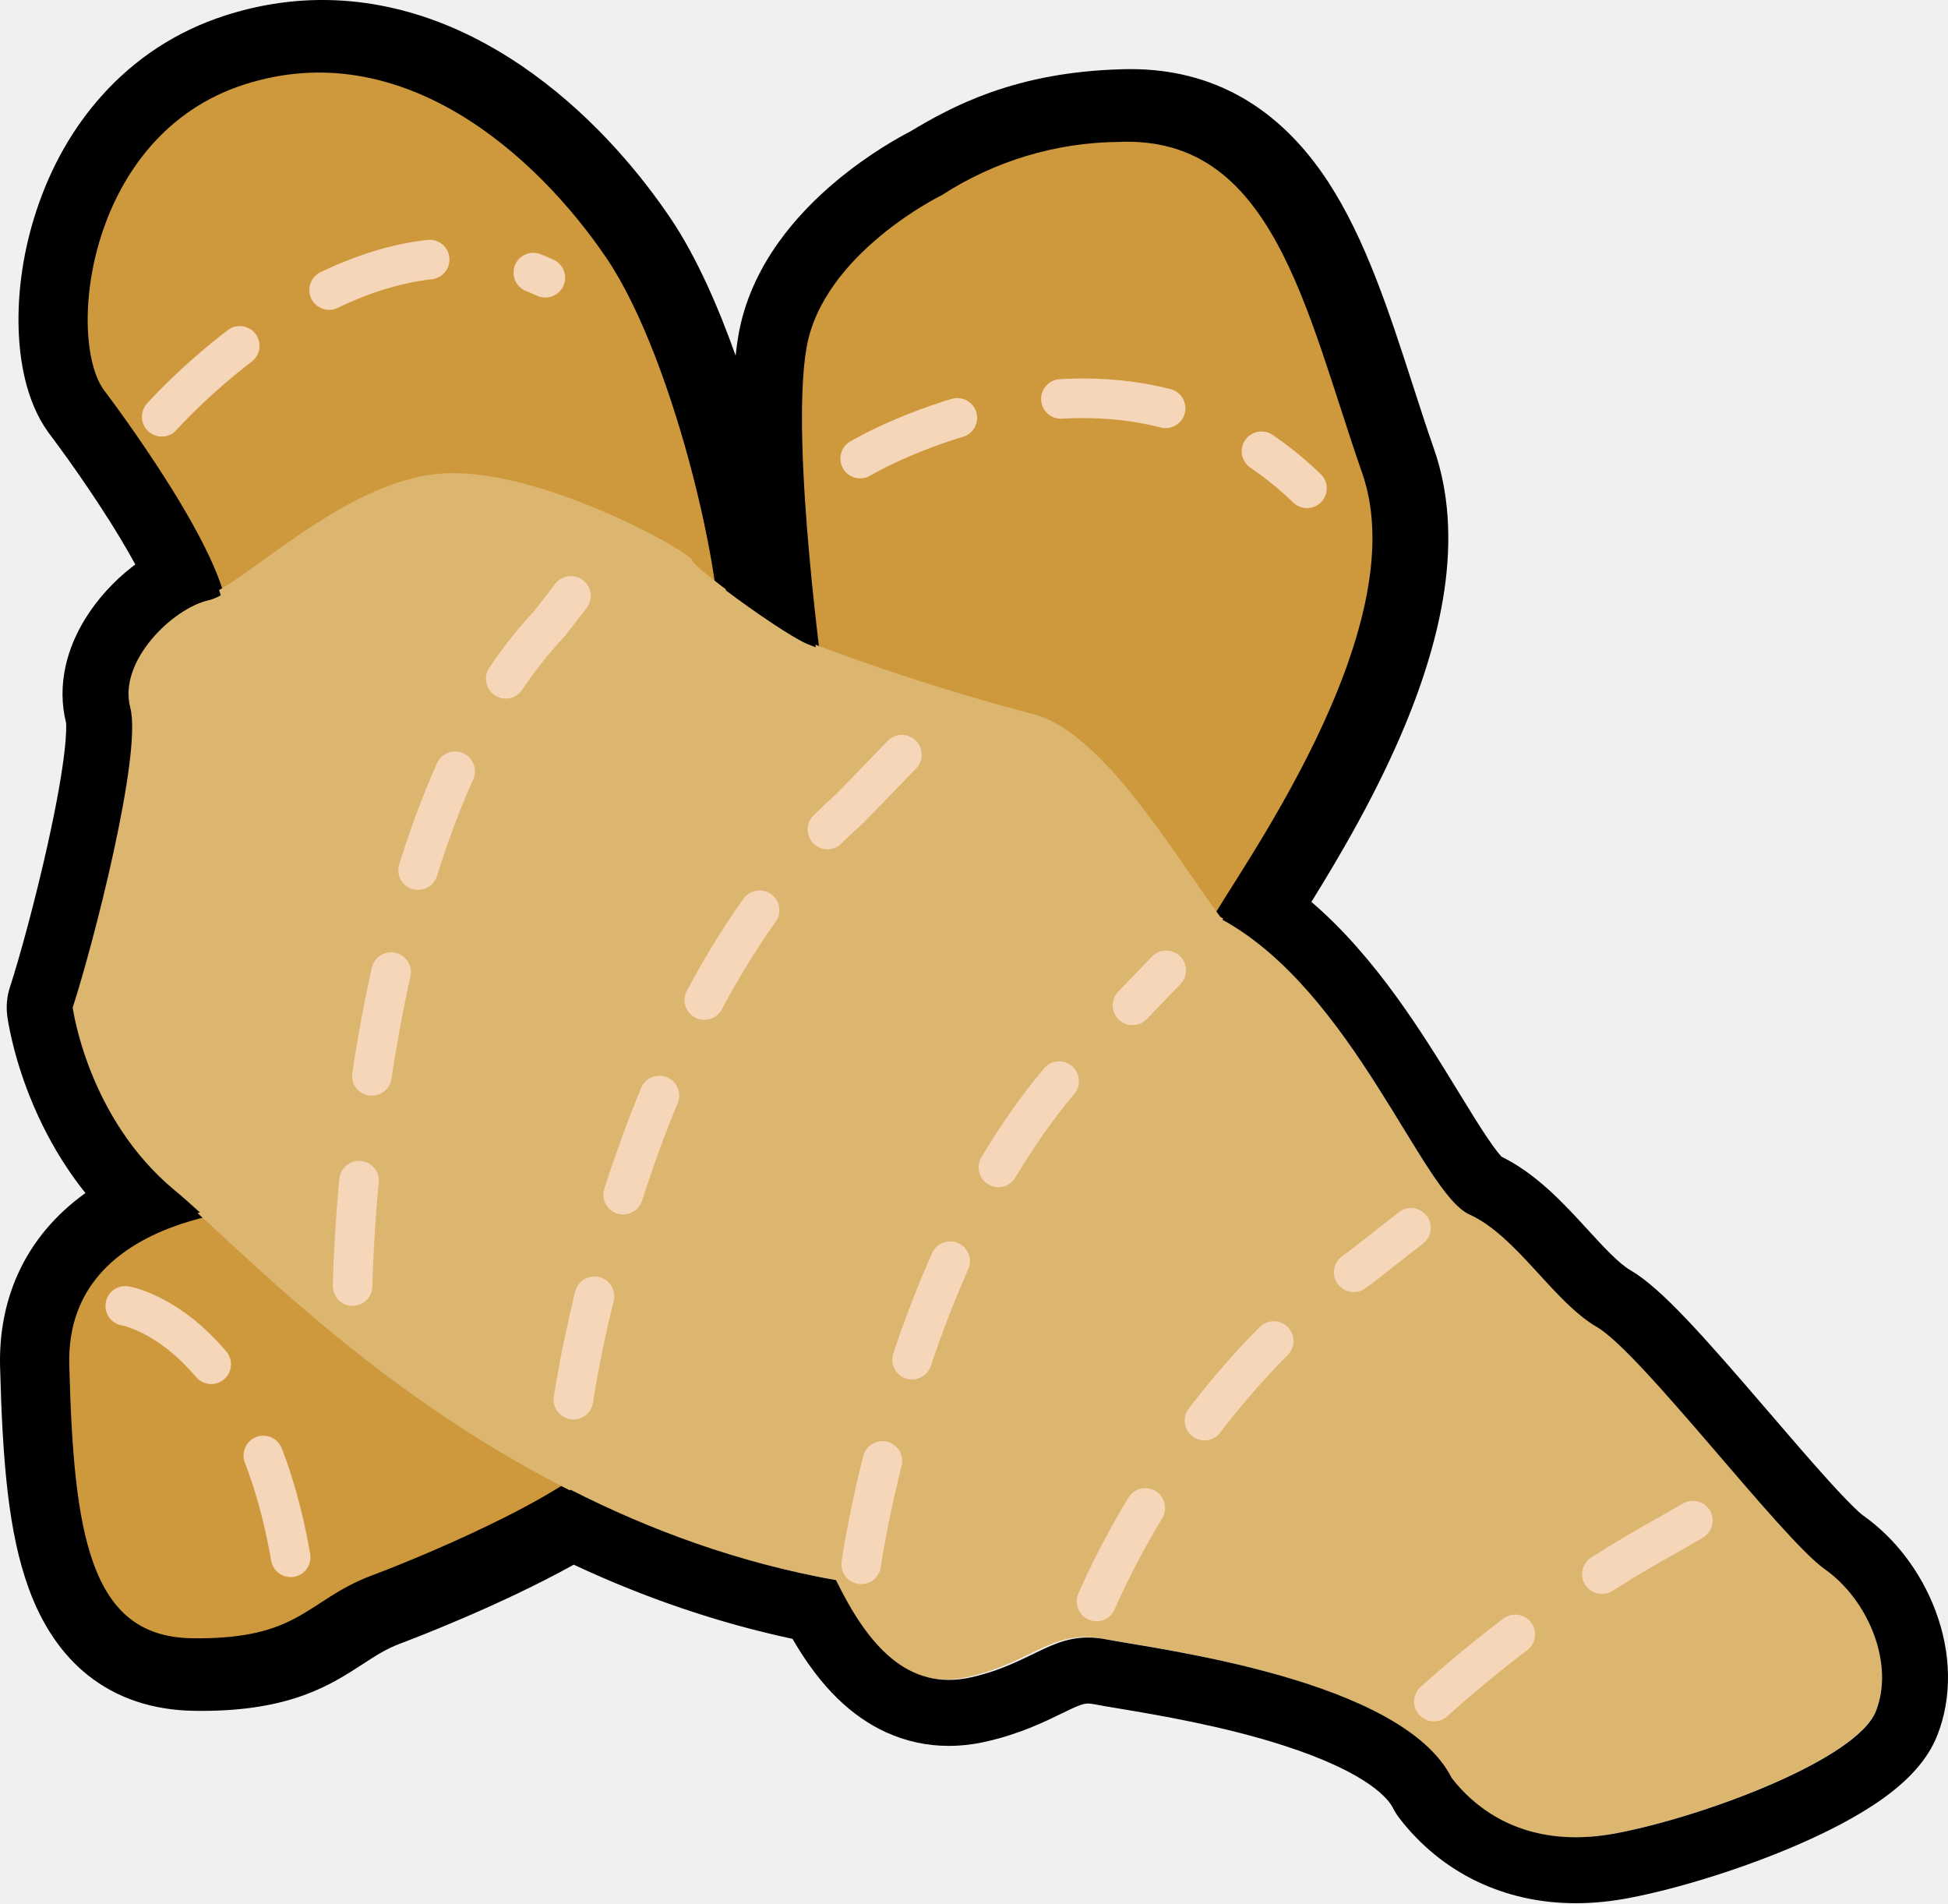
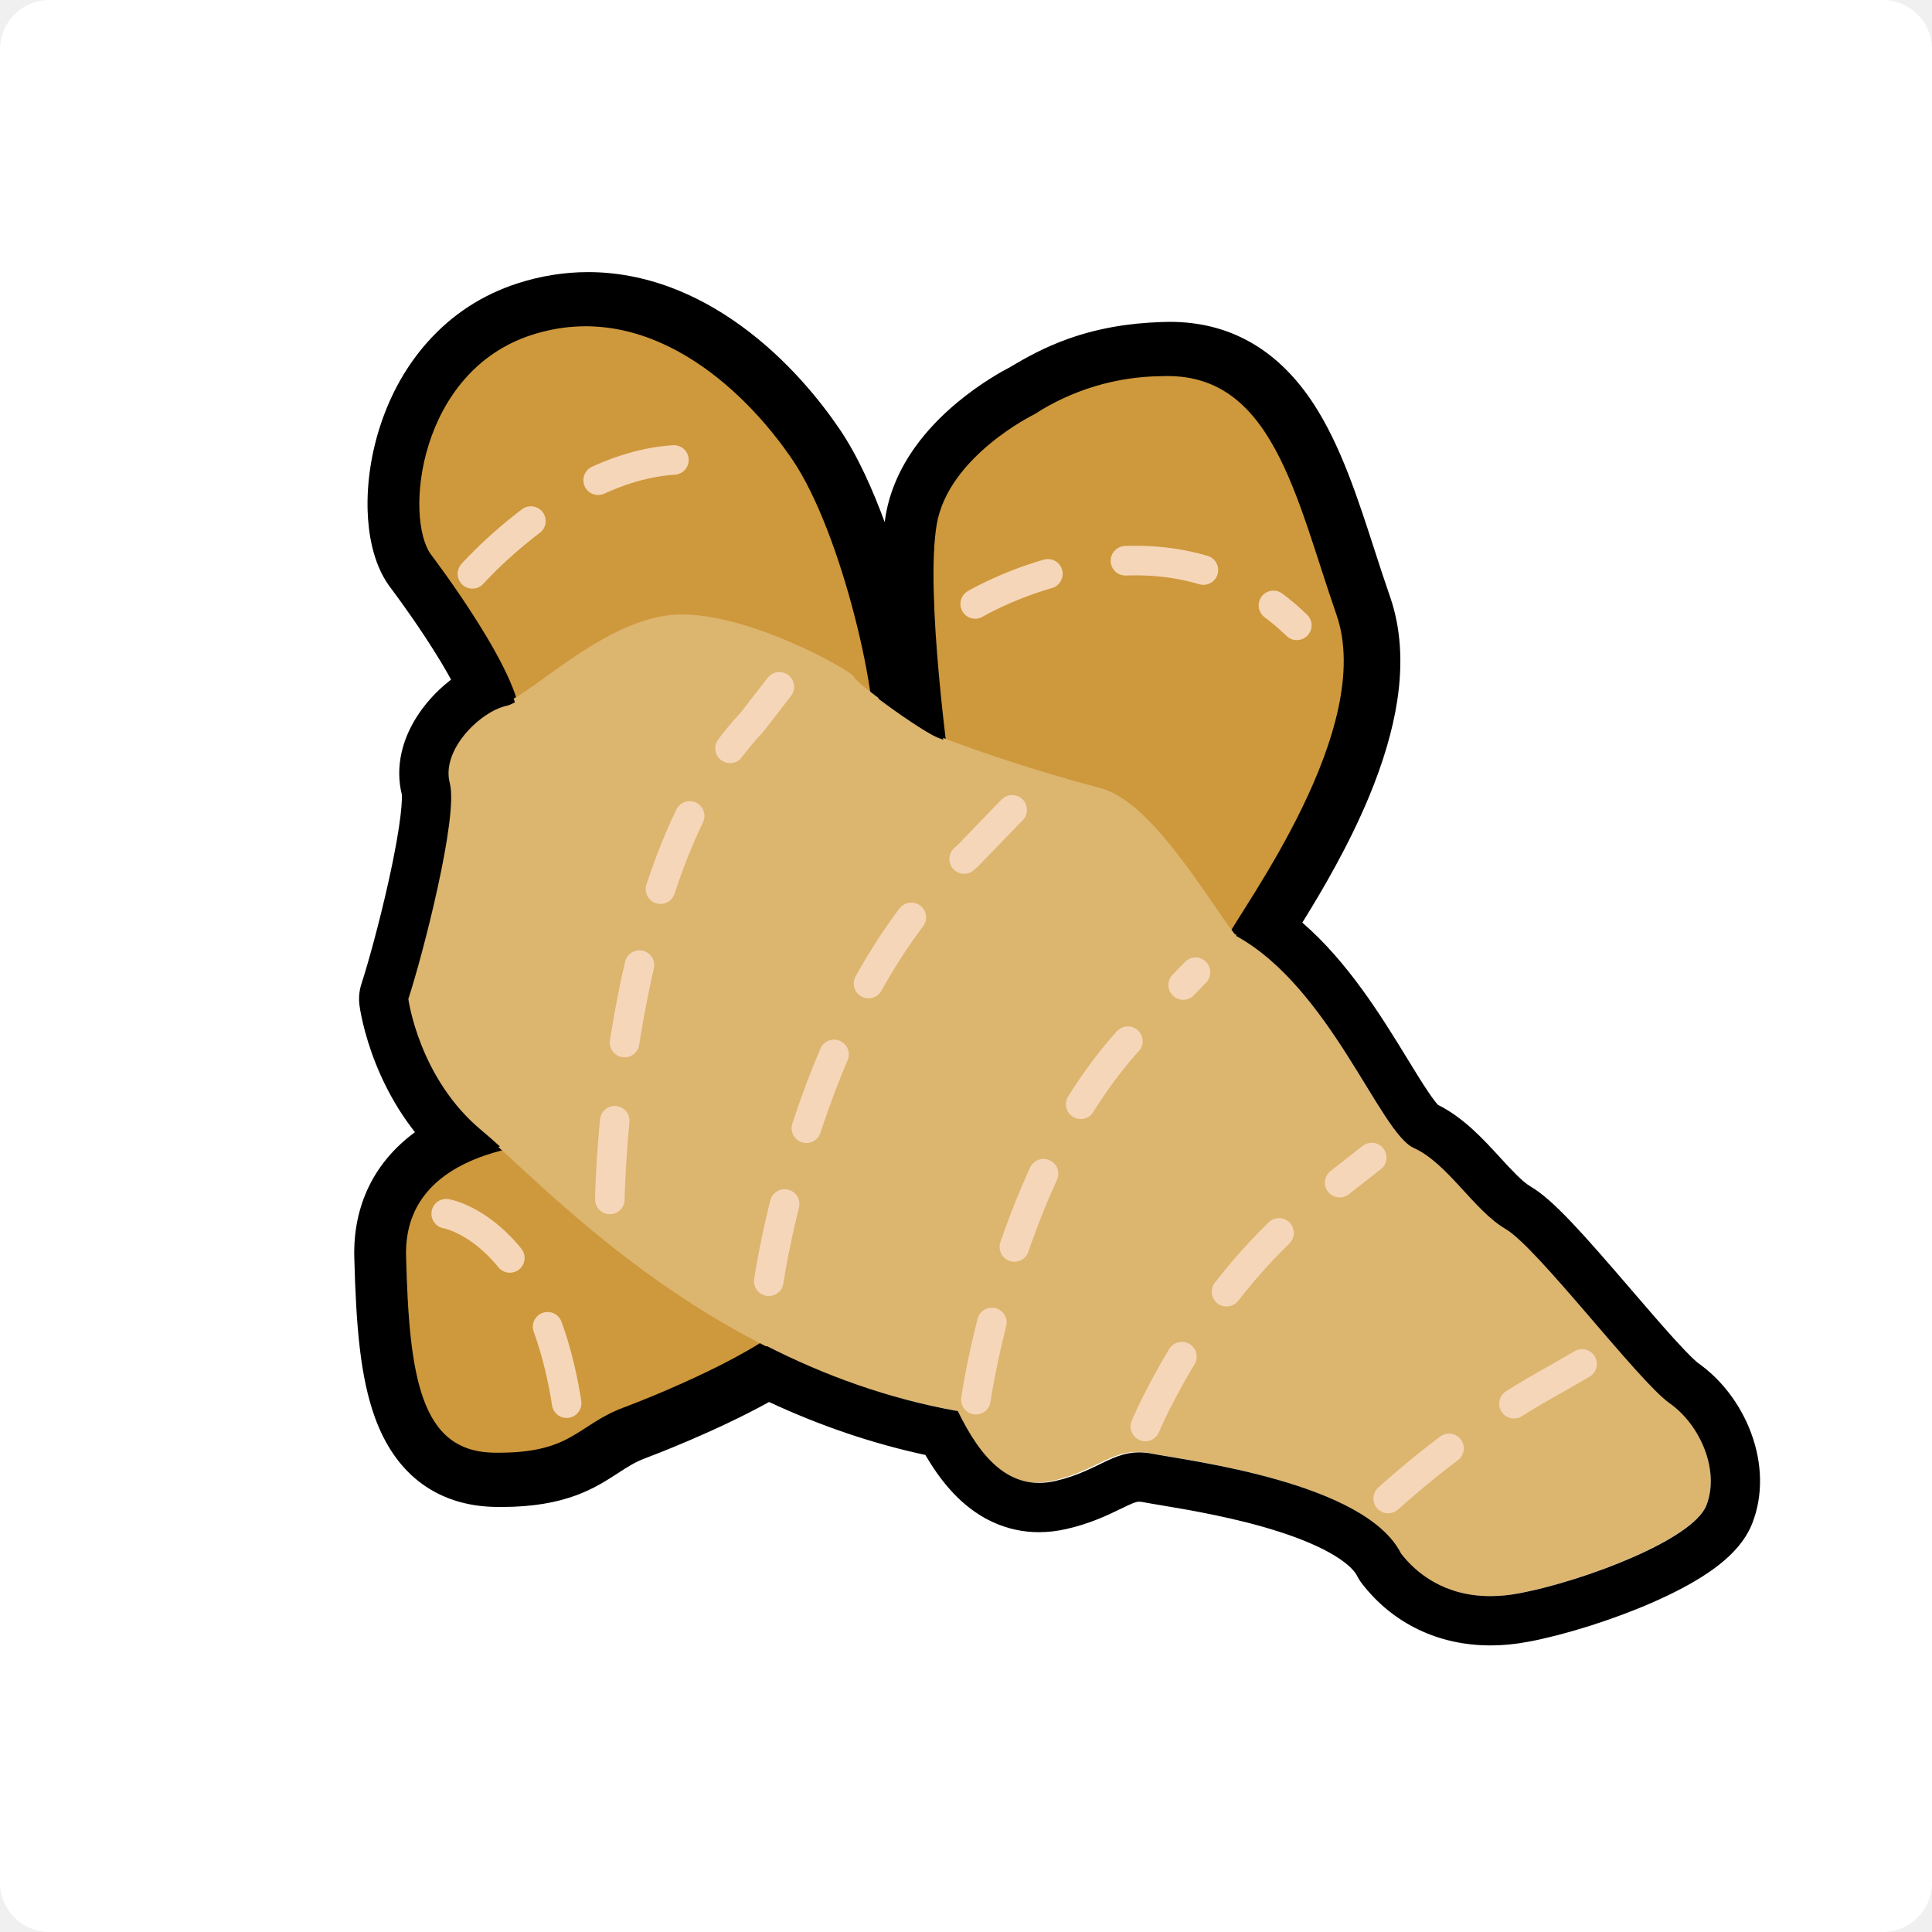
- <svg xmlns="http://www.w3.org/2000/svg" width="147.64" height="144.215" viewBox="0 0 147.64 144.215">
-   <g id="Group_1537" data-name="Group 1537" transform="translate(-421.318 -766.308)">
-     <g id="Group_1128" data-name="Group 1128" transform="translate(-22.248 58.168)">
-       <path id="Path_3162" data-name="Path 3162" d="M450.68,737.954s10.289,13.481,9.25,17.734,8.834,9.861,15.007,8.633,22.33-1.385,23.237-6.015-3.2-22.982-8.547-30.874-15.754-17.312-28.034-13.362S447.682,733.762,450.68,737.954Z" transform="translate(0.33 0)" fill="#ce983c" stroke="#000" stroke-miterlimit="10" stroke-width="1" />
-       <path id="Path_3163" data-name="Path 3163" d="M501.607,721.253s-9.187,4.477-10.5,11.876S492.5,759.5,492.5,759.5l24.416,21.292a6.754,6.754,0,0,0,5.558-3.5c1.729-3.42,16-22.393,11.711-34.688s-6.754-25.973-18.967-25.445A25.562,25.562,0,0,0,501.607,721.253Z" transform="translate(13.1 1.235)" fill="#ce983c" stroke="#000" stroke-miterlimit="10" stroke-width="1" />
-       <path id="Path_3164" data-name="Path 3164" d="M464.565,778.856s-16.583.033-16.248,12.468,1.4,21.051,9.789,21.177,8.984-2.976,13.783-4.777,16.388-6.75,18.553-10.293-4.75-16.5-12.193-17.68A75.361,75.361,0,0,0,464.565,778.856Z" transform="translate(0 20.276)" fill="#ce983c" stroke="#000" stroke-miterlimit="10" stroke-width="1" />
-       <path id="Path_3165" data-name="Path 3165" d="M448.581,777.252s1.117,8.4,7.755,13.9,23.816,24.92,50.271,29.627c2.4,4.929,5.443,8.49,10.309,7.377s6.282-3.633,10.23-2.876,22.5,3.032,26.266,10.541c1.939,2.5,5.833,5.485,12.6,4.178s18.2-5.626,19.644-9.256-.6-8.491-3.884-10.8-13.963-16.453-17.312-18.4-6.113-6.944-9.709-8.565-8.842-16.959-18.778-22.4c-3.551-4.777-9-14.2-14.351-15.411a169.665,169.665,0,0,1-17.178-5.531c-1.726-.7-8.431-5.526-8.507-6.1s-11.993-7.327-19.408-6.517-14.866,8.685-17.593,9.279-6.913,4.628-5.979,8.158S450.076,772.7,448.581,777.252Z" transform="translate(0.083 7.041)" fill="#dcb56f" />
-       <path id="Path_3166" data-name="Path 3166" d="M465.107,796.829s.425-34.88,14.94-50.218l3.944-5.093" transform="translate(5.184 8.76)" fill="none" stroke="#f6d6b8" stroke-linecap="round" stroke-linejoin="round" stroke-width="3" stroke-dasharray="8" />
-       <path id="Path_3167" data-name="Path 3167" d="M477.894,802.069s4.235-30.049,20.975-44.821l4.65-4.809" transform="translate(9.131 12.131)" fill="none" stroke="#f6d6b8" stroke-linecap="round" stroke-linejoin="round" stroke-width="3" stroke-dasharray="8" />
-       <path id="Path_3168" data-name="Path 3168" d="M494.558,810.51s3.789-27.263,18.919-40.646l4.2-4.358" transform="translate(14.275 16.164)" fill="none" stroke="#f6d6b8" stroke-linecap="round" stroke-linejoin="round" stroke-width="3" stroke-dasharray="8" />
-       <path id="Path_3169" data-name="Path 3169" d="M508.19,808.726s6.507-15.815,20-25.314l3.832-3" transform="translate(18.483 20.766)" fill="none" stroke="#f6d6b8" stroke-linecap="round" stroke-linejoin="round" stroke-width="3" stroke-dasharray="8" />
-       <path id="Path_3170" data-name="Path 3170" d="M527.728,811.251a95.96,95.96,0,0,1,17.811-12.668l3.07-1.771" transform="translate(24.514 25.827)" fill="none" stroke="#f6d6b8" stroke-linecap="round" stroke-linejoin="round" stroke-width="3" stroke-dasharray="8" />
-       <path id="Path_3171" data-name="Path 3171" d="M451.94,784.932s9.828,1.6,12.693,20" transform="translate(1.12 22.16)" fill="none" stroke="#f6d6b8" stroke-linecap="round" stroke-linejoin="round" stroke-width="3" stroke-dasharray="8" />
-       <path id="Path_3172" data-name="Path 3172" d="M454.051,736.288s15.058-17.074,29.075-10.536" transform="translate(1.772 3.433)" fill="none" stroke="#f6d6b8" stroke-linecap="round" stroke-linejoin="round" stroke-width="3" stroke-dasharray="8" />
-       <path id="Path_3173" data-name="Path 3173" d="M494.5,736.949S513.99,725.3,528.364,739.2" transform="translate(14.258 5.94)" fill="none" stroke="#f6d6b8" stroke-linecap="round" stroke-linejoin="round" stroke-width="3" stroke-dasharray="8" />
-       <g id="Path_3174" data-name="Path 3174" transform="translate(0.06)" fill="none" stroke-linecap="round" stroke-linejoin="round">
-         <path d="M581.809,827.044c-3.271-2.3-13.923-16.4-17.261-18.344s-6.093-6.923-9.68-8.539-8.813-16.9-18.713-22.33c2.825-4.757,15.378-22.361,11.323-34-4.284-12.295-6.754-25.973-18.968-25.443a25.537,25.537,0,0,0-13.607,4.1s-9.187,4.477-10.5,11.875c-.957,5.4.224,16.975.93,22.825-.255-.1-.478-.182-.622-.242a44.859,44.859,0,0,1-6.183-4.063c-.982-7.47-4.32-19.467-8.377-25.451-5.351-7.894-15.754-17.314-28.034-13.362s-13.911,19.692-10.912,23.883c0,0,7.457,9.773,9.03,15.3a4.008,4.008,0,0,1-.9.363c-2.718.592-6.893,4.614-5.961,8.133s-2.873,18.191-4.363,22.729c0,0,1.114,8.378,7.732,13.855.561.463,1.2,1.033,1.913,1.679-4.692,1.25-10.346,4.272-10.149,11.584.334,12.435,1.4,21.051,9.789,21.177s8.984-2.976,13.783-4.777a92.248,92.248,0,0,0,14.681-6.971,72.156,72.156,0,0,0,20.105,6.846c2.4,4.914,5.426,8.465,10.278,7.355s6.262-3.622,10.2-2.867,22.429,3.023,26.188,10.509c1.933,2.5,5.816,5.47,12.561,4.167s18.149-5.609,19.586-9.229S585.079,829.343,581.809,827.044Z" stroke="none" />
-         <path d="M 562.93 847.355 C 563.907 847.355 564.96 847.256 566.094 847.037 C 572.839 845.734 584.243 841.428 585.68 837.808 C 587.117 834.187 585.079 829.343 581.809 827.044 C 578.538 824.746 567.886 810.64 564.547 808.701 C 561.209 806.76 558.454 801.778 554.867 800.162 C 551.281 798.547 546.054 783.264 536.154 777.832 C 538.98 773.075 551.532 755.471 547.477 743.835 C 543.192 731.54 540.723 717.863 528.509 718.392 C 521.627 718.608 517.746 720.771 514.901 722.489 C 514.901 722.489 505.715 726.966 504.403 734.364 C 503.447 739.768 504.627 751.339 505.334 757.189 C 505.079 757.092 504.856 757.007 504.712 756.947 C 503.642 756.511 500.655 754.489 498.529 752.883 C 497.547 745.413 494.209 733.417 490.152 727.432 C 484.801 719.538 474.398 710.118 462.117 714.071 C 449.836 718.023 448.206 733.762 451.206 737.954 C 451.206 737.954 458.663 747.727 460.236 753.256 C 459.902 753.426 459.594 753.564 459.339 753.619 C 456.621 754.21 452.446 758.233 453.378 761.752 C 454.311 765.271 450.506 779.943 449.015 784.481 C 449.015 784.481 450.129 792.859 456.747 798.336 C 457.308 798.799 457.949 799.369 458.66 800.015 C 453.968 801.265 448.314 804.287 448.511 811.599 C 448.845 824.034 449.913 832.651 458.3 832.776 C 458.465 832.779 458.628 832.78 458.788 832.78 C 466.714 832.78 467.379 829.765 472.083 828 C 475.492 826.721 482.314 823.854 486.764 821.029 C 492.709 824.053 499.419 826.549 506.869 827.874 C 509.265 832.788 512.295 836.339 517.147 835.229 C 521.998 834.119 523.409 831.606 527.346 832.362 C 531.283 833.118 549.775 835.385 553.533 842.87 C 555.141 844.948 558.099 847.354 562.93 847.355 M 562.931 852.355 L 562.931 847.355 L 562.931 852.355 C 557.526 852.354 552.784 850.073 549.579 845.93 C 549.382 845.675 549.21 845.402 549.065 845.114 C 548.777 844.541 547.328 842.507 540.763 840.394 C 536.166 838.915 531.211 838.087 528.251 837.593 C 527.487 837.465 526.884 837.364 526.403 837.272 C 526.232 837.239 526.081 837.223 525.955 837.223 C 525.561 837.223 525.09 837.433 523.943 837.992 C 522.612 838.639 520.79 839.525 518.262 840.103 C 517.305 840.322 516.347 840.433 515.416 840.433 C 513.764 840.433 512.169 840.088 510.674 839.408 C 509.364 838.812 508.126 837.952 506.995 836.853 C 505.778 835.671 504.648 834.177 503.572 832.323 C 497.979 831.127 492.421 829.243 486.99 826.702 C 481.377 829.821 474.686 832.364 473.839 832.681 C 472.781 833.078 472.007 833.581 471.028 834.218 C 468.588 835.805 465.551 837.78 458.788 837.78 C 458.603 837.78 458.414 837.779 458.225 837.776 C 455.075 837.729 452.365 836.822 450.171 835.08 C 448.219 833.53 446.71 831.322 445.688 828.516 C 444.138 824.262 443.706 818.941 443.513 811.734 C 443.386 807.015 445.061 802.909 448.358 799.862 C 448.864 799.395 449.404 798.955 449.98 798.541 C 449.49 797.93 449.025 797.293 448.584 796.631 C 447.476 794.965 446.524 793.139 445.753 791.203 C 444.456 787.943 444.095 785.417 444.059 785.14 C 443.959 784.394 444.03 783.636 444.265 782.921 C 444.959 780.807 446.157 776.443 447.105 772.191 C 448.628 765.358 448.541 763.235 448.514 762.911 C 448.165 761.517 448.155 760.069 448.481 758.601 C 448.748 757.403 449.238 756.216 449.937 755.072 C 450.848 753.583 452.095 752.2 453.544 751.073 C 453.613 751.019 453.685 750.964 453.76 750.909 C 453.101 749.695 452.196 748.169 450.953 746.279 C 449.011 743.325 447.248 741.01 447.231 740.987 C 447.2 740.946 447.169 740.905 447.14 740.864 C 445.423 738.464 444.983 735.287 444.917 733.043 C 444.83 730.125 445.298 727.028 446.27 724.088 C 447.362 720.781 449.012 717.873 451.173 715.445 C 453.74 712.558 456.908 710.495 460.586 709.311 C 463.002 708.534 465.476 708.139 467.941 708.139 C 470.849 708.139 473.775 708.686 476.637 709.764 C 479.123 710.7 481.582 712.045 483.944 713.762 C 488.801 717.292 492.251 721.619 494.291 724.627 C 496.353 727.668 498.031 731.627 499.26 735.09 C 499.319 734.523 499.392 733.989 499.48 733.493 C 499.91 731.063 500.937 728.703 502.532 726.477 C 503.706 724.837 505.192 723.266 506.949 721.806 C 509.418 719.755 511.727 718.498 512.481 718.11 C 514.179 717.09 516.088 716.035 518.506 715.17 C 521.519 714.091 524.73 713.511 528.322 713.395 C 528.613 713.383 528.904 713.377 529.189 713.377 C 535.423 713.377 540.462 716.25 544.165 721.916 C 547.008 726.267 548.811 731.842 550.555 737.233 C 551.085 738.873 551.633 740.568 552.198 742.19 C 553.306 745.367 553.56 749.009 552.953 753.014 C 552.484 756.116 551.481 759.525 549.974 763.147 C 547.823 768.315 545.013 773.073 542.896 776.479 C 547.796 780.677 551.331 786.45 554.072 790.925 C 554.87 792.228 555.623 793.459 556.27 794.411 C 556.82 795.223 557.147 795.613 557.304 795.784 C 559.98 797.105 562.023 799.334 563.835 801.311 C 564.985 802.566 566.174 803.863 567.06 804.378 C 569.443 805.763 572.641 809.413 577.661 815.253 C 579.279 817.136 580.808 818.915 582.137 820.379 C 583.976 822.405 584.584 822.881 584.687 822.956 C 587.121 824.666 589.075 827.226 590.186 830.16 C 591.416 833.411 591.466 836.782 590.327 839.652 C 589.6 841.484 588.109 843.146 585.767 844.733 C 584.202 845.794 582.221 846.851 579.879 847.873 C 575.845 849.635 570.926 851.196 567.043 851.946 C 565.641 852.217 564.258 852.355 562.931 852.355 Z" stroke="none" fill="#000" />
+ <svg xmlns="http://www.w3.org/2000/svg" width="196" height="196" viewBox="0 0 196 196">
+   <g id="Group_1985" data-name="Group 1985" transform="translate(-2549 -166)">
+     <g id="Group_1964" data-name="Group 1964">
+       <g id="Group_1936" data-name="Group 1936">
+         <g id="Group_1930" data-name="Group 1930" transform="translate(2252 97)">
+           <rect id="Rectangle_1254" data-name="Rectangle 1254" width="196" height="196" rx="5" transform="translate(297 69)" fill="#fff" />
+         </g>
+       </g>
+     </g>
+     <g id="Group_1884" data-name="Group 1884" transform="translate(2163.627 -572.703)">
+       <g id="Group_1128" data-name="Group 1128" transform="translate(426.063 771.308)">
+         <path id="Path_3162" data-name="Path 3162" d="M450.633,737.049s9.914,12.989,8.912,17.087,8.511,9.5,14.459,8.318,21.515-1.334,22.389-5.8-3.079-22.143-8.235-29.748-15.179-16.681-27.012-12.874S447.744,733.01,450.633,737.049Z" transform="translate(-448.032 -713.139)" fill="#ce983c" stroke="#000" stroke-miterlimit="10" stroke-width="1" />
+         <path id="Path_3163" data-name="Path 3163" d="M501.211,721.1s-8.852,4.314-10.115,11.443,1.338,25.408,1.338,25.408l23.526,20.516a6.508,6.508,0,0,0,5.355-3.375c1.666-3.295,15.414-21.576,11.284-33.423s-6.508-25.026-18.275-24.516A24.63,24.63,0,0,0,501.211,721.1Z" transform="translate(-437.237 -712.095)" fill="#ce983c" stroke="#000" stroke-miterlimit="10" stroke-width="1" />
+         <path id="Path_3164" data-name="Path 3164" d="M463.972,778.855s-15.979.031-15.656,12.013,1.35,20.283,9.432,20.4,8.656-2.867,13.28-4.6,15.791-6.5,17.876-9.917-4.577-15.9-11.748-17.035A72.611,72.611,0,0,0,463.972,778.855Z" transform="translate(-448.311 -695.999)" fill="#ce983c" stroke="#000" stroke-miterlimit="10" stroke-width="1" />
+         <path id="Path_3165" data-name="Path 3165" d="M448.581,775.782s1.076,8.1,7.472,13.39S479,813.182,504.491,817.717c2.317,4.749,5.245,8.18,9.933,7.108s6.053-3.5,9.857-2.771,21.676,2.921,25.308,10.157c1.868,2.413,5.62,5.285,12.139,4.026s17.539-5.421,18.928-8.919-.582-8.182-3.742-10.4-13.454-15.853-16.68-17.727-5.89-6.69-9.355-8.252-8.519-16.34-18.093-21.585c-3.421-4.6-8.672-13.679-13.827-14.849a163.487,163.487,0,0,1-16.551-5.329c-1.663-.678-8.123-5.325-8.2-5.877s-11.556-7.06-18.7-6.279-14.324,8.369-16.951,8.94-6.661,4.459-5.761,7.86S450.022,771.4,448.581,775.782Z" transform="translate(-448.241 -707.224)" fill="#dcb56f" />
+         <path id="Path_3166" data-name="Path 3166" d="M465.107,794.812s.41-33.608,14.395-48.386l3.8-4.908" transform="translate(-443.929 -705.734)" fill="none" stroke="#f6d6b8" stroke-linecap="round" stroke-linejoin="round" stroke-width="3" stroke-dasharray="8" />
+         <path id="Path_3167" data-name="Path 3167" d="M477.894,800.259s4.08-28.953,20.21-43.186l4.48-4.634" transform="translate(-440.592 -702.884)" fill="none" stroke="#f6d6b8" stroke-linecap="round" stroke-linejoin="round" stroke-width="3" stroke-dasharray="8" />
+         <path id="Path_3168" data-name="Path 3168" d="M494.558,808.869s3.65-26.269,18.229-39.164l4.049-4.2" transform="translate(-436.244 -699.475)" fill="none" stroke="#f6d6b8" stroke-linecap="round" stroke-linejoin="round" stroke-width="3" stroke-dasharray="8" />
+         <path id="Path_3169" data-name="Path 3169" d="M508.19,807.693s6.269-15.238,19.274-24.39l3.692-2.89" transform="translate(-432.686 -695.585)" fill="none" stroke="#f6d6b8" stroke-linecap="round" stroke-linejoin="round" stroke-width="3" stroke-dasharray="8" />
+         <path id="Path_3170" data-name="Path 3170" d="M527.728,810.724a92.461,92.461,0,0,1,17.161-12.206l2.958-1.706" transform="translate(-427.588 -691.306)" fill="none" stroke="#f6d6b8" stroke-linecap="round" stroke-linejoin="round" stroke-width="3" stroke-dasharray="8" />
+         <path id="Path_3171" data-name="Path 3171" d="M451.94,784.932s9.47,1.54,12.23,19.271" transform="translate(-447.364 -694.406)" fill="none" stroke="#f6d6b8" stroke-linecap="round" stroke-linejoin="round" stroke-width="3" stroke-dasharray="8" />
+         <path id="Path_3172" data-name="Path 3172" d="M454.051,735.849S468.559,719.4,482.065,725.7" transform="translate(-446.813 -710.237)" fill="none" stroke="#f6d6b8" stroke-linecap="round" stroke-linejoin="round" stroke-width="3" stroke-dasharray="8" />
+         <path id="Path_3173" data-name="Path 3173" d="M494.5,736.783s18.778-11.22,32.628,2.169" transform="translate(-436.258 -708.118)" fill="none" stroke="#f6d6b8" stroke-linecap="round" stroke-linejoin="round" stroke-width="3" stroke-dasharray="8" />
+         <g id="Path_3174" data-name="Path 3174" transform="translate(-448.26 -713.139)" fill="none" stroke-linecap="round" stroke-linejoin="round">
+           <path d="M576.947,822.89c-3.151-2.214-13.415-15.806-16.632-17.675s-5.871-6.67-9.327-8.228-8.491-16.281-18.03-21.516c2.722-4.583,14.817-21.546,10.91-32.757-4.128-11.846-6.508-25.026-18.276-24.515a24.606,24.606,0,0,0-13.111,3.948s-8.852,4.314-10.115,11.442c-.922,5.206.216,16.356.9,21.992-.246-.093-.46-.175-.6-.233a43.216,43.216,0,0,1-5.958-3.915c-.946-7.2-4.162-18.757-8.071-24.523-5.156-7.606-15.179-16.682-27.012-12.874s-13.4,18.973-10.514,23.012c0,0,7.185,9.417,8.7,14.744a3.863,3.863,0,0,1-.864.349c-2.619.57-6.641,4.446-5.744,7.837s-2.768,17.527-4.2,21.9c0,0,1.073,8.073,7.45,13.35.541.446,1.159.995,1.844,1.618-4.521,1.2-9.969,4.116-9.779,11.162.322,11.981,1.35,20.283,9.432,20.4s8.656-2.867,13.28-4.6a88.881,88.881,0,0,0,14.145-6.717,69.522,69.522,0,0,0,19.372,6.6c2.309,4.735,5.228,8.156,9.9,7.086s6.034-3.49,9.827-2.763,21.611,2.913,25.233,10.125c1.862,2.407,5.6,5.271,12.1,4.015s17.487-5.4,18.871-8.892S580.1,825.1,576.947,822.89Z" stroke="none" />
+           <path d="M 558.757 842.459 C 559.698 842.459 560.713 842.365 561.805 842.153 C 568.304 840.897 579.292 836.749 580.677 833.261 C 582.061 829.772 580.098 825.104 576.947 822.89 C 573.796 820.676 563.532 807.084 560.315 805.215 C 557.098 803.345 554.444 798.545 550.988 796.988 C 547.533 795.432 542.497 780.706 532.958 775.472 C 535.68 770.889 547.775 753.927 543.867 742.716 C 539.817 731.093 537.449 718.186 526.247 718.186 C 526.031 718.186 525.813 718.191 525.591 718.2 C 518.96 718.408 515.221 720.493 512.48 722.148 C 512.48 722.148 503.628 726.462 502.365 733.59 C 501.443 738.797 502.58 749.946 503.261 755.582 C 503.015 755.489 502.801 755.407 502.662 755.349 C 501.631 754.929 498.753 752.981 496.704 751.434 C 495.759 744.236 492.542 732.677 488.633 726.911 C 483.477 719.305 473.454 710.229 461.621 714.037 C 449.787 717.845 448.217 733.01 451.107 737.049 C 451.107 737.049 458.292 746.466 459.808 751.793 C 459.486 751.957 459.19 752.089 458.944 752.142 C 456.325 752.712 452.303 756.588 453.201 759.979 C 454.1 763.37 450.433 777.506 448.996 781.879 C 448.996 781.879 450.07 789.952 456.446 795.229 C 456.987 795.675 457.605 796.224 458.29 796.846 C 453.769 798.051 448.321 800.962 448.511 808.008 C 448.833 819.99 449.862 828.292 457.943 828.413 C 466.027 828.535 466.599 825.546 471.223 823.811 C 474.508 822.579 481.081 819.816 485.368 817.093 C 491.097 820.008 497.562 822.412 504.74 823.689 C 507.049 828.424 509.968 831.845 514.644 830.776 C 519.318 829.707 520.677 827.286 524.47 828.013 C 528.264 828.742 546.081 830.926 549.703 838.139 C 551.252 840.141 554.102 842.459 558.757 842.459 M 558.757 847.459 L 558.757 842.459 L 558.757 847.459 C 553.492 847.459 548.872 845.236 545.748 841.198 C 545.551 840.943 545.379 840.67 545.234 840.382 C 545.09 840.094 544.572 839.316 542.892 838.305 C 541.487 837.46 539.62 836.659 537.342 835.927 C 532.925 834.505 528.159 833.709 525.312 833.233 C 524.575 833.11 523.993 833.013 523.527 832.924 C 523.374 832.894 523.24 832.879 523.13 832.879 C 522.791 832.879 522.327 833.088 521.271 833.602 C 519.981 834.229 518.215 835.088 515.759 835.65 C 514.823 835.864 513.886 835.973 512.976 835.973 C 511.358 835.973 509.795 835.635 508.331 834.969 C 507.05 834.386 505.84 833.546 504.734 832.471 C 503.566 831.336 502.48 829.906 501.447 828.137 C 496.099 826.988 490.787 825.187 485.593 822.765 C 480.189 825.756 473.792 828.187 472.979 828.492 C 471.978 828.868 471.24 829.348 470.306 829.955 C 467.935 831.497 464.984 833.417 458.413 833.417 C 458.234 833.417 458.05 833.415 457.868 833.412 C 454.792 833.366 452.144 832.479 449.997 830.775 C 448.089 829.261 446.616 827.106 445.619 824.37 C 444.117 820.248 443.7 815.105 443.513 808.142 C 443.369 802.82 445.548 798.418 449.667 795.394 C 449.235 794.846 448.822 794.276 448.429 793.686 C 447.355 792.071 446.431 790.301 445.684 788.423 C 444.426 785.261 444.076 782.807 444.04 782.538 C 443.941 781.792 444.011 781.034 444.246 780.319 C 444.911 778.295 446.06 774.111 446.971 770.03 C 448.423 763.522 448.358 761.457 448.333 761.125 C 447.994 759.759 447.984 758.34 448.304 756.903 C 448.566 755.729 449.045 754.566 449.73 753.447 C 450.619 751.994 451.835 750.645 453.248 749.546 C 453.276 749.524 453.304 749.502 453.333 749.48 C 452.714 748.351 451.877 746.946 450.746 745.223 C 448.876 742.375 447.149 740.103 447.131 740.081 C 447.101 740.041 447.07 739.999 447.041 739.959 C 445.36 737.609 444.93 734.51 444.865 732.323 C 444.781 729.49 445.235 726.484 446.178 723.631 C 447.239 720.422 448.841 717.598 450.939 715.239 C 453.435 712.434 456.514 710.428 460.089 709.277 C 462.435 708.522 464.838 708.139 467.233 708.139 C 470.056 708.139 472.897 708.67 475.675 709.716 C 478.086 710.624 480.47 711.928 482.759 713.592 C 487.46 717.008 490.799 721.195 492.772 724.105 C 494.626 726.84 496.158 730.338 497.319 733.504 C 497.356 733.232 497.396 732.971 497.441 732.719 C 497.861 730.351 498.861 728.051 500.413 725.884 C 501.553 724.292 502.996 722.767 504.701 721.35 C 507.086 719.369 509.32 718.15 510.059 717.77 C 511.702 716.783 513.549 715.763 515.891 714.924 C 518.812 713.878 521.925 713.316 525.405 713.204 C 525.687 713.192 525.97 713.186 526.247 713.186 C 532.319 713.186 537.224 715.982 540.828 721.496 C 543.581 725.709 545.323 731.092 547.006 736.298 C 547.517 737.877 548.045 739.509 548.589 741.07 C 549.666 744.16 549.913 747.699 549.324 751.587 C 548.869 754.59 547.9 757.889 546.442 761.393 C 544.392 766.319 541.724 770.855 539.69 774.132 C 544.372 778.186 547.752 783.706 550.377 787.993 C 551.138 789.237 551.858 790.411 552.475 791.322 C 552.986 792.077 553.294 792.452 553.447 792.621 C 556.041 793.911 558.013 796.063 559.763 797.972 C 560.811 799.115 561.998 800.411 562.828 800.893 C 565.149 802.241 568.239 805.768 573.088 811.41 C 574.641 813.216 576.108 814.923 577.383 816.329 C 579.134 818.259 579.721 818.725 579.826 818.802 C 582.202 820.473 584.106 822.968 585.189 825.827 C 586.39 829.002 586.438 832.297 585.324 835.105 C 584.609 836.906 583.15 838.534 580.863 840.084 C 579.346 841.113 577.427 842.136 575.16 843.126 C 571.262 844.829 566.508 846.337 562.754 847.063 C 561.392 847.326 560.047 847.459 558.757 847.459 Z" stroke="none" fill="#000" />
+         </g>
      </g>
    </g>
  </g>
</svg>
